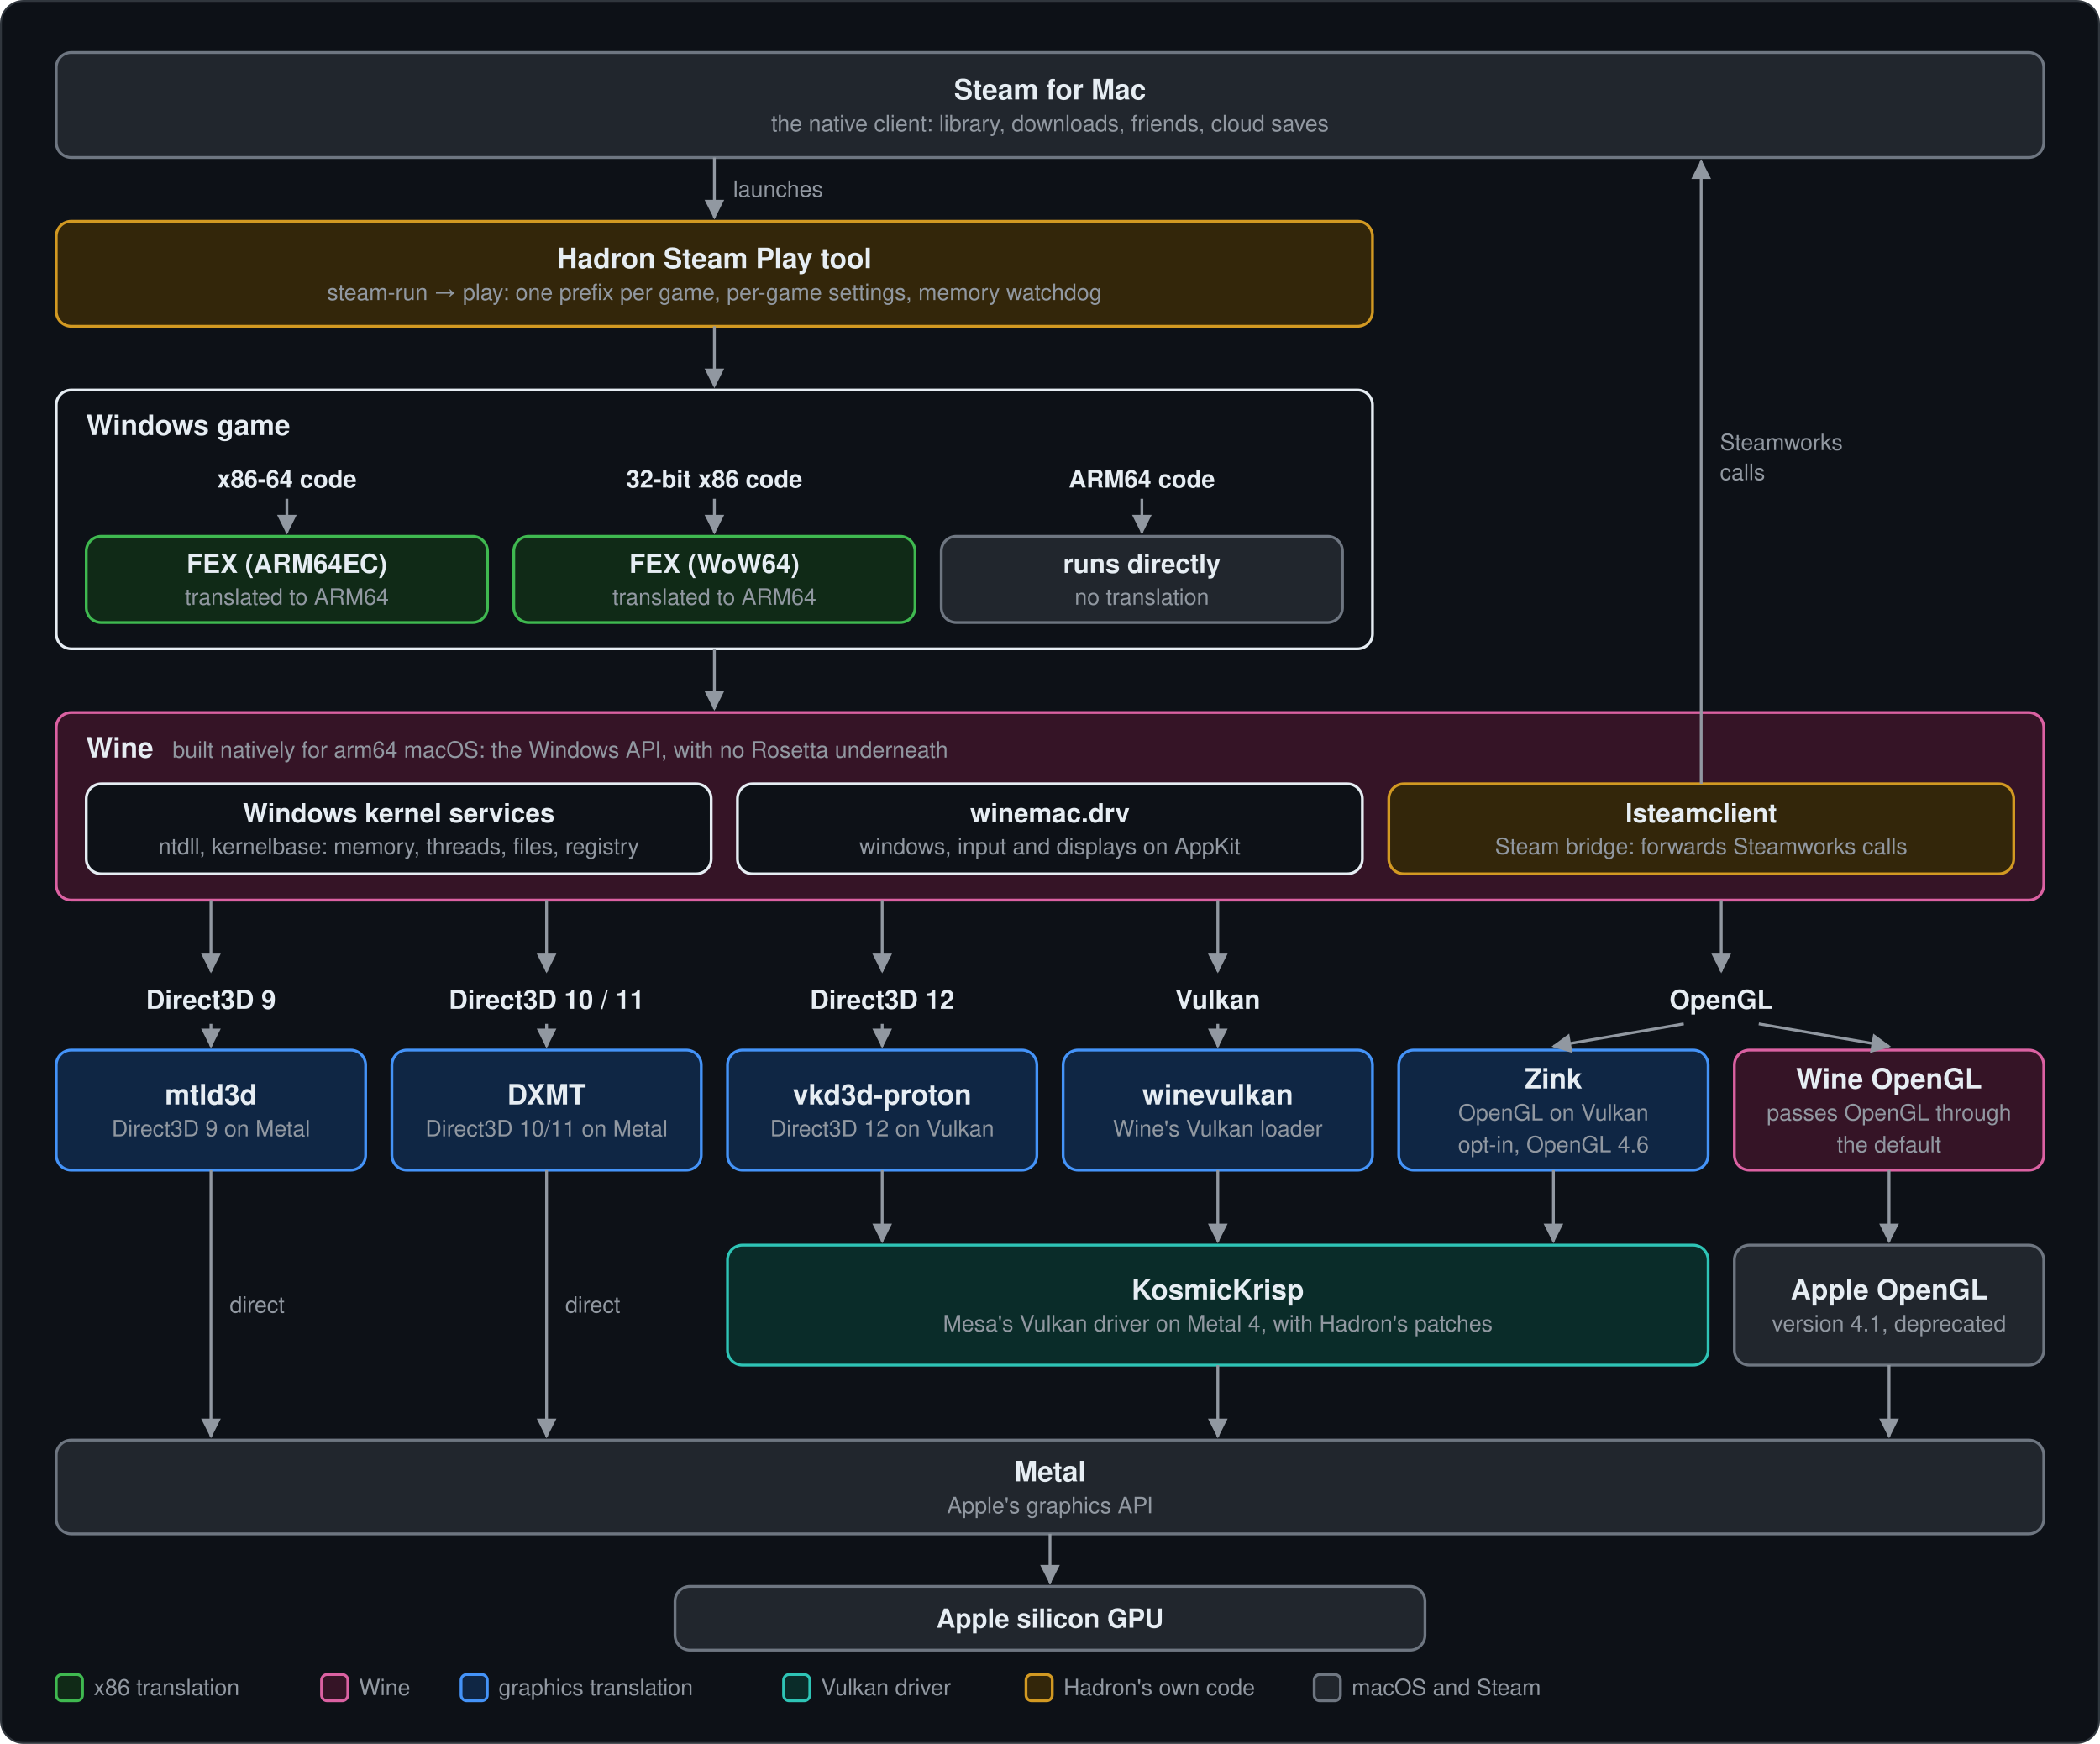
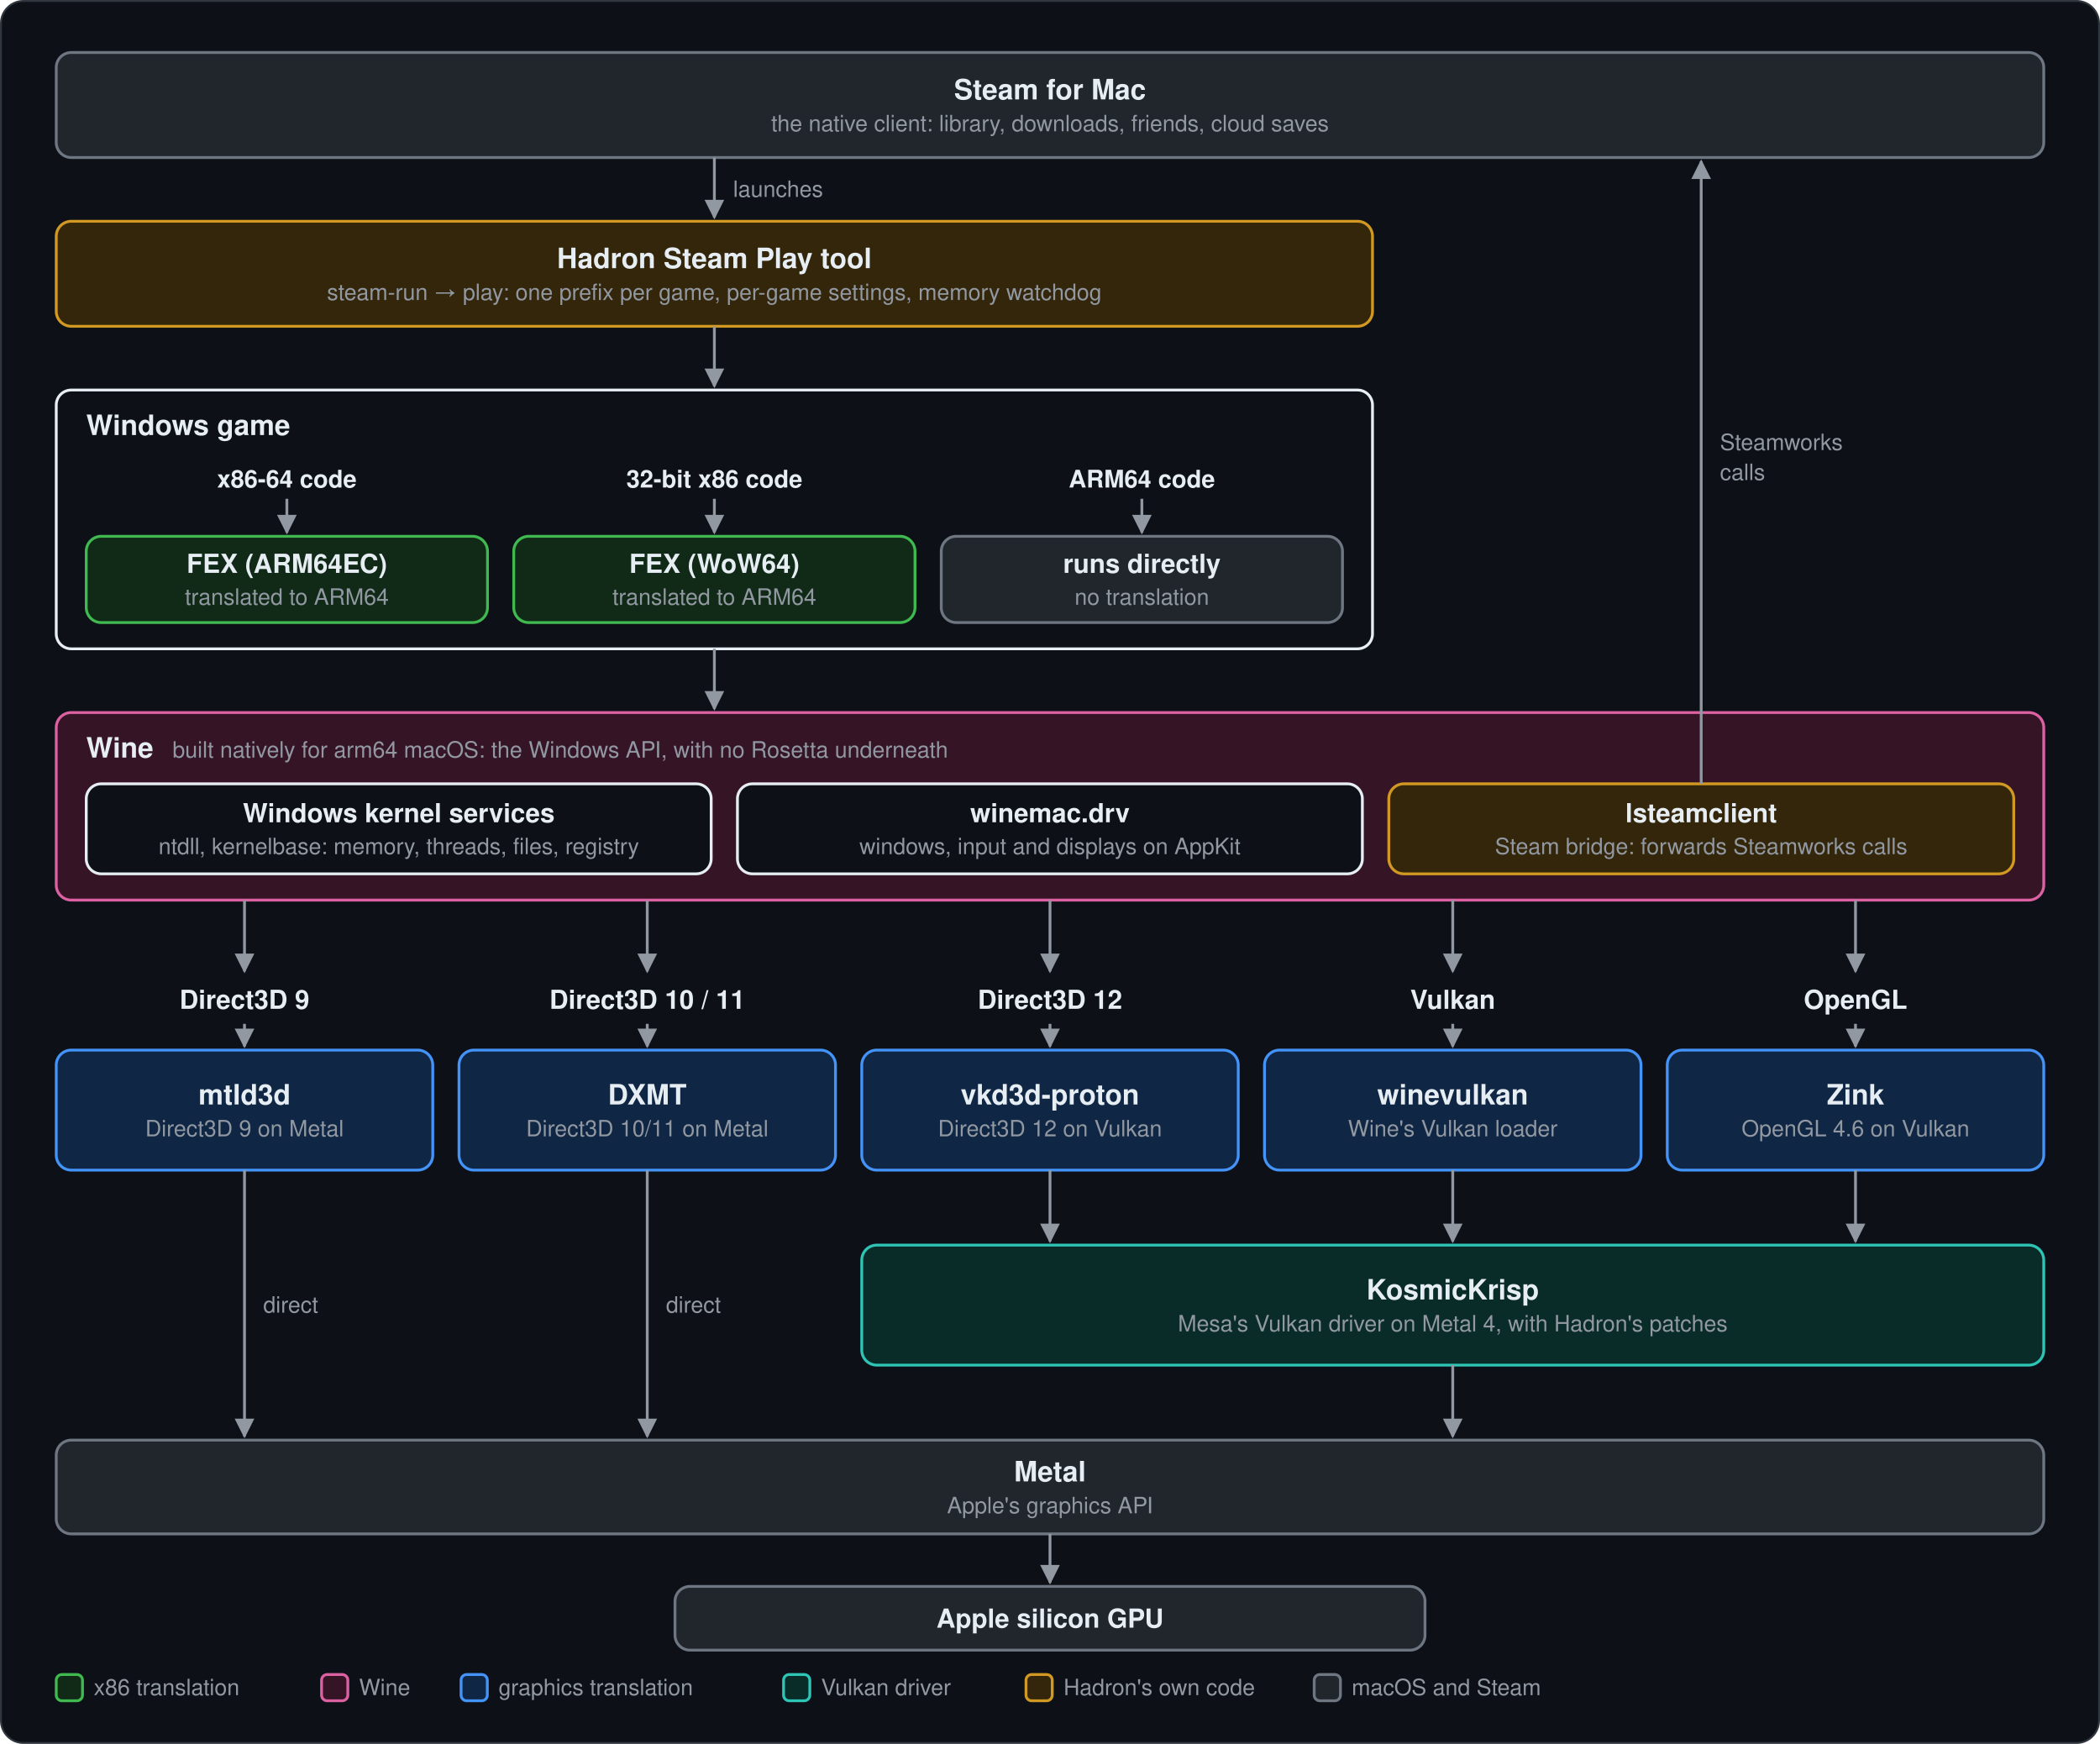
<svg xmlns="http://www.w3.org/2000/svg" viewBox="0 0 1120 930" width="1120" height="930" font-family="-apple-system, BlinkMacSystemFont, 'Segoe UI', Helvetica, Arial, sans-serif" role="img" aria-label="Hadron architecture">
  <defs>
    <marker id="a" viewBox="0 0 10 10" refX="9" refY="5" markerWidth="7" markerHeight="7" orient="auto-start-reverse">
      <path d="M0,0 L10,5 L0,10 z" fill="#9198a1" />
    </marker>
  </defs>
  <rect x="0.5" y="0.5" width="1119" height="929" rx="12" fill="#0d1117" stroke="#30363d" />
  <rect x="30.0" y="28" width="1060.0" height="56" rx="8" fill="#21262d" stroke="#6e7681" stroke-width="1.5" />
  <text x="560.0" y="53.0" font-size="15" font-weight="600" fill="#e6edf3" text-anchor="middle">Steam for Mac</text>
  <text x="560.0" y="70.0" font-size="12" font-weight="400" fill="#9198a1" text-anchor="middle">the native client: library, downloads, friends, cloud saves</text>
  <rect x="30.0" y="118" width="702.0" height="56" rx="8" fill="#33260a" stroke="#d29922" stroke-width="1.5" />
  <text x="381.0" y="143.0" font-size="15" font-weight="600" fill="#e6edf3" text-anchor="middle">Hadron Steam Play tool</text>
  <text x="381.0" y="160.0" font-size="12" font-weight="400" fill="#9198a1" text-anchor="middle">steam-run → play: one prefix per game, per-game settings, memory watchdog</text>
  <line x1="381.0" y1="84" x2="381.0" y2="116" stroke="#9198a1" stroke-width="1.5" marker-end="url(#a)" />
  <text x="391.0" y="105.0" font-size="12" font-weight="400" fill="#9198a1" text-anchor="start">launches</text>
  <rect x="30.0" y="208" width="702.0" height="138" rx="8" fill="#0d1117" stroke="#e6edf3" stroke-width="1.5" />
  <text x="46.0" y="232.0" font-size="15" font-weight="600" fill="#e6edf3" text-anchor="start">Windows game</text>
  <line x1="381.0" y1="174" x2="381.0" y2="206" stroke="#9198a1" stroke-width="1.5" marker-end="url(#a)" />
  <text x="153.0" y="260.0" font-size="13" font-weight="600" fill="#e6edf3" text-anchor="middle">x86-64 code</text>
  <line x1="153.0" y1="266" x2="153.0" y2="284" stroke="#9198a1" stroke-width="1.5" marker-end="url(#a)" />
  <rect x="46.0" y="286" width="214.0" height="46" rx="8" fill="#102a17" stroke="#3fb950" stroke-width="1.5" />
  <text x="153.0" y="305.5" font-size="14" font-weight="600" fill="#e6edf3" text-anchor="middle">FEX (ARM64EC)</text>
  <text x="153.0" y="322.5" font-size="12" font-weight="400" fill="#9198a1" text-anchor="middle">translated to ARM64</text>
  <text x="381.0" y="260.0" font-size="13" font-weight="600" fill="#e6edf3" text-anchor="middle">32-bit x86 code</text>
  <line x1="381.0" y1="266" x2="381.0" y2="284" stroke="#9198a1" stroke-width="1.5" marker-end="url(#a)" />
  <rect x="274.0" y="286" width="214.0" height="46" rx="8" fill="#102a17" stroke="#3fb950" stroke-width="1.5" />
  <text x="381.0" y="305.5" font-size="14" font-weight="600" fill="#e6edf3" text-anchor="middle">FEX (WoW64)</text>
  <text x="381.0" y="322.5" font-size="12" font-weight="400" fill="#9198a1" text-anchor="middle">translated to ARM64</text>
  <text x="609.0" y="260.0" font-size="13" font-weight="600" fill="#e6edf3" text-anchor="middle">ARM64 code</text>
  <line x1="609.0" y1="266" x2="609.0" y2="284" stroke="#9198a1" stroke-width="1.5" marker-end="url(#a)" />
  <rect x="502.0" y="286" width="214.0" height="46" rx="8" fill="#21262d" stroke="#6e7681" stroke-width="1.5" />
  <text x="609.0" y="305.5" font-size="14" font-weight="600" fill="#e6edf3" text-anchor="middle">runs directly</text>
  <text x="609.0" y="322.5" font-size="12" font-weight="400" fill="#9198a1" text-anchor="middle">no translation</text>
  <rect x="30.0" y="380" width="1060.0" height="100" rx="8" fill="#351426" stroke="#db61a2" stroke-width="1.5" />
  <text x="46.0" y="404.0" font-size="15" font-weight="600" fill="#e6edf3" text-anchor="start">Wine</text>
  <text x="92.0" y="404.0" font-size="12" font-weight="400" fill="#9198a1" text-anchor="start">built natively for arm64 macOS: the Windows API, with no Rosetta underneath</text>
  <line x1="381.0" y1="346" x2="381.0" y2="378" stroke="#9198a1" stroke-width="1.5" marker-end="url(#a)" />
  <rect x="46.0" y="418" width="333.3" height="48" rx="8" fill="#0d1117" stroke="#e6edf3" stroke-width="1.5" />
  <text x="212.7" y="438.5" font-size="14" font-weight="600" fill="#e6edf3" text-anchor="middle">Windows kernel services</text>
  <text x="212.7" y="455.5" font-size="12" font-weight="400" fill="#9198a1" text-anchor="middle">ntdll, kernelbase: memory, threads, files, registry</text>
  <rect x="393.3" y="418" width="333.3" height="48" rx="8" fill="#0d1117" stroke="#e6edf3" stroke-width="1.5" />
  <text x="560.0" y="438.5" font-size="14" font-weight="600" fill="#e6edf3" text-anchor="middle">winemac.drv</text>
  <text x="560.0" y="455.5" font-size="12" font-weight="400" fill="#9198a1" text-anchor="middle">windows, input and displays on AppKit</text>
  <rect x="740.7" y="418" width="333.3" height="48" rx="8" fill="#33260a" stroke="#d29922" stroke-width="1.5" />
  <text x="907.3" y="438.5" font-size="14" font-weight="600" fill="#e6edf3" text-anchor="middle">lsteamclient</text>
  <text x="907.3" y="455.5" font-size="12" font-weight="400" fill="#9198a1" text-anchor="middle">Steam bridge: forwards Steamworks calls</text>
  <line x1="907.3" y1="418" x2="907.3" y2="86" stroke="#9198a1" stroke-width="1.5" marker-end="url(#a)" />
  <text x="917.3" y="240.0" font-size="12" font-weight="400" fill="#9198a1" text-anchor="start">Steamworks</text>
  <text x="917.3" y="256.0" font-size="12" font-weight="400" fill="#9198a1" text-anchor="start">calls</text>
-   <line x1="112.5" y1="480" x2="112.5" y2="518" stroke="#9198a1" stroke-width="1.5" marker-end="url(#a)" />
-   <text x="112.5" y="538.0" font-size="14" font-weight="600" fill="#e6edf3" text-anchor="middle">Direct3D 9</text>
-   <line x1="291.5" y1="480" x2="291.5" y2="518" stroke="#9198a1" stroke-width="1.5" marker-end="url(#a)" />
-   <text x="291.5" y="538.0" font-size="14" font-weight="600" fill="#e6edf3" text-anchor="middle">Direct3D 10 / 11</text>
-   <line x1="470.5" y1="480" x2="470.5" y2="518" stroke="#9198a1" stroke-width="1.5" marker-end="url(#a)" />
-   <text x="470.5" y="538.0" font-size="14" font-weight="600" fill="#e6edf3" text-anchor="middle">Direct3D 12</text>
-   <line x1="649.5" y1="480" x2="649.5" y2="518" stroke="#9198a1" stroke-width="1.5" marker-end="url(#a)" />
-   <text x="649.5" y="538.0" font-size="14" font-weight="600" fill="#e6edf3" text-anchor="middle">Vulkan</text>
-   <line x1="918.0" y1="480" x2="918.0" y2="518" stroke="#9198a1" stroke-width="1.5" marker-end="url(#a)" />
-   <text x="918.0" y="538.0" font-size="14" font-weight="600" fill="#e6edf3" text-anchor="middle">OpenGL</text>
-   <rect x="30.0" y="560" width="165.0" height="64" rx="8" fill="#0f2644" stroke="#4493f8" stroke-width="1.5" />
-   <text x="112.5" y="589.0" font-size="15" font-weight="600" fill="#e6edf3" text-anchor="middle">mtld3d</text>
-   <text x="112.5" y="606.0" font-size="12" font-weight="400" fill="#9198a1" text-anchor="middle">Direct3D 9 on Metal</text>
-   <rect x="209.0" y="560" width="165.0" height="64" rx="8" fill="#0f2644" stroke="#4493f8" stroke-width="1.5" />
-   <text x="291.5" y="589.0" font-size="15" font-weight="600" fill="#e6edf3" text-anchor="middle">DXMT</text>
-   <text x="291.5" y="606.0" font-size="12" font-weight="400" fill="#9198a1" text-anchor="middle">Direct3D 10/11 on Metal</text>
-   <rect x="388.0" y="560" width="165.0" height="64" rx="8" fill="#0f2644" stroke="#4493f8" stroke-width="1.5" />
-   <text x="470.5" y="589.0" font-size="15" font-weight="600" fill="#e6edf3" text-anchor="middle">vkd3d-proton</text>
-   <text x="470.5" y="606.0" font-size="12" font-weight="400" fill="#9198a1" text-anchor="middle">Direct3D 12 on Vulkan</text>
-   <rect x="567.0" y="560" width="165.0" height="64" rx="8" fill="#0f2644" stroke="#4493f8" stroke-width="1.5" />
-   <text x="649.5" y="589.0" font-size="15" font-weight="600" fill="#e6edf3" text-anchor="middle">winevulkan</text>
-   <text x="649.5" y="606.0" font-size="12" font-weight="400" fill="#9198a1" text-anchor="middle">Wine's Vulkan loader</text>
-   <rect x="746.0" y="560" width="165.0" height="64" rx="8" fill="#0f2644" stroke="#4493f8" stroke-width="1.5" />
-   <text x="828.5" y="580.5" font-size="15" font-weight="600" fill="#e6edf3" text-anchor="middle">Zink</text>
-   <text x="828.5" y="597.5" font-size="12" font-weight="400" fill="#9198a1" text-anchor="middle">OpenGL on Vulkan</text>
-   <text x="828.5" y="614.5" font-size="12" font-weight="400" fill="#9198a1" text-anchor="middle">opt-in, OpenGL 4.6</text>
-   <rect x="925.0" y="560" width="165.0" height="64" rx="8" fill="#351426" stroke="#db61a2" stroke-width="1.5" />
-   <text x="1007.5" y="580.5" font-size="15" font-weight="600" fill="#e6edf3" text-anchor="middle">Wine OpenGL</text>
-   <text x="1007.5" y="597.5" font-size="12" font-weight="400" fill="#9198a1" text-anchor="middle">passes OpenGL through</text>
-   <text x="1007.5" y="614.5" font-size="12" font-weight="400" fill="#9198a1" text-anchor="middle">the default</text>
-   <line x1="112.5" y1="546" x2="112.5" y2="558" stroke="#9198a1" stroke-width="1.5" marker-end="url(#a)" />
-   <line x1="291.5" y1="546" x2="291.5" y2="558" stroke="#9198a1" stroke-width="1.5" marker-end="url(#a)" />
-   <line x1="470.5" y1="546" x2="470.5" y2="558" stroke="#9198a1" stroke-width="1.5" marker-end="url(#a)" />
-   <line x1="649.5" y1="546" x2="649.5" y2="558" stroke="#9198a1" stroke-width="1.5" marker-end="url(#a)" />
-   <path d="M898.0,546 L828.5,558" fill="none" stroke="#9198a1" stroke-width="1.5" marker-end="url(#a)" />
-   <path d="M938.0,546 L1007.5,558" fill="none" stroke="#9198a1" stroke-width="1.5" marker-end="url(#a)" />
-   <rect x="388.0" y="664" width="523.0" height="64" rx="8" fill="#0a2c29" stroke="#2ec4b6" stroke-width="1.5" />
-   <text x="649.5" y="693.0" font-size="15" font-weight="600" fill="#e6edf3" text-anchor="middle">KosmicKrisp</text>
-   <text x="649.5" y="710.0" font-size="12" font-weight="400" fill="#9198a1" text-anchor="middle">Mesa's Vulkan driver on Metal 4, with Hadron's patches</text>
-   <rect x="925.0" y="664" width="165.0" height="64" rx="8" fill="#21262d" stroke="#6e7681" stroke-width="1.5" />
-   <text x="1007.5" y="693.0" font-size="15" font-weight="600" fill="#e6edf3" text-anchor="middle">Apple OpenGL</text>
-   <text x="1007.5" y="710.0" font-size="12" font-weight="400" fill="#9198a1" text-anchor="middle">version 4.1, deprecated</text>
-   <line x1="470.5" y1="624" x2="470.5" y2="662" stroke="#9198a1" stroke-width="1.5" marker-end="url(#a)" />
-   <line x1="649.5" y1="624" x2="649.5" y2="662" stroke="#9198a1" stroke-width="1.5" marker-end="url(#a)" />
-   <line x1="828.5" y1="624" x2="828.5" y2="662" stroke="#9198a1" stroke-width="1.5" marker-end="url(#a)" />
-   <line x1="1007.5" y1="624" x2="1007.5" y2="662" stroke="#9198a1" stroke-width="1.5" marker-end="url(#a)" />
+   <line x1="130.4" y1="480" x2="130.4" y2="518" stroke="#9198a1" stroke-width="1.5" marker-end="url(#a)" />
+   <text x="130.4" y="538.0" font-size="14" font-weight="600" fill="#e6edf3" text-anchor="middle">Direct3D 9</text>
+   <line x1="345.2" y1="480" x2="345.2" y2="518" stroke="#9198a1" stroke-width="1.5" marker-end="url(#a)" />
+   <text x="345.2" y="538.0" font-size="14" font-weight="600" fill="#e6edf3" text-anchor="middle">Direct3D 10 / 11</text>
+   <line x1="560.0" y1="480" x2="560.0" y2="518" stroke="#9198a1" stroke-width="1.5" marker-end="url(#a)" />
+   <text x="560.0" y="538.0" font-size="14" font-weight="600" fill="#e6edf3" text-anchor="middle">Direct3D 12</text>
+   <line x1="774.8" y1="480" x2="774.8" y2="518" stroke="#9198a1" stroke-width="1.5" marker-end="url(#a)" />
+   <text x="774.8" y="538.0" font-size="14" font-weight="600" fill="#e6edf3" text-anchor="middle">Vulkan</text>
+   <line x1="989.6" y1="480" x2="989.6" y2="518" stroke="#9198a1" stroke-width="1.5" marker-end="url(#a)" />
+   <text x="989.6" y="538.0" font-size="14" font-weight="600" fill="#e6edf3" text-anchor="middle">OpenGL</text>
+   <rect x="30.0" y="560" width="200.8" height="64" rx="8" fill="#0f2644" stroke="#4493f8" stroke-width="1.5" />
+   <text x="130.4" y="589.0" font-size="15" font-weight="600" fill="#e6edf3" text-anchor="middle">mtld3d</text>
+   <text x="130.4" y="606.0" font-size="12" font-weight="400" fill="#9198a1" text-anchor="middle">Direct3D 9 on Metal</text>
+   <rect x="244.8" y="560" width="200.8" height="64" rx="8" fill="#0f2644" stroke="#4493f8" stroke-width="1.5" />
+   <text x="345.2" y="589.0" font-size="15" font-weight="600" fill="#e6edf3" text-anchor="middle">DXMT</text>
+   <text x="345.2" y="606.0" font-size="12" font-weight="400" fill="#9198a1" text-anchor="middle">Direct3D 10/11 on Metal</text>
+   <rect x="459.6" y="560" width="200.8" height="64" rx="8" fill="#0f2644" stroke="#4493f8" stroke-width="1.5" />
+   <text x="560.0" y="589.0" font-size="15" font-weight="600" fill="#e6edf3" text-anchor="middle">vkd3d-proton</text>
+   <text x="560.0" y="606.0" font-size="12" font-weight="400" fill="#9198a1" text-anchor="middle">Direct3D 12 on Vulkan</text>
+   <rect x="674.4" y="560" width="200.8" height="64" rx="8" fill="#0f2644" stroke="#4493f8" stroke-width="1.5" />
+   <text x="774.8" y="589.0" font-size="15" font-weight="600" fill="#e6edf3" text-anchor="middle">winevulkan</text>
+   <text x="774.8" y="606.0" font-size="12" font-weight="400" fill="#9198a1" text-anchor="middle">Wine's Vulkan loader</text>
+   <rect x="889.2" y="560" width="200.8" height="64" rx="8" fill="#0f2644" stroke="#4493f8" stroke-width="1.5" />
+   <text x="989.6" y="589.0" font-size="15" font-weight="600" fill="#e6edf3" text-anchor="middle">Zink</text>
+   <text x="989.6" y="606.0" font-size="12" font-weight="400" fill="#9198a1" text-anchor="middle">OpenGL 4.6 on Vulkan</text>
+   <line x1="130.4" y1="546" x2="130.4" y2="558" stroke="#9198a1" stroke-width="1.5" marker-end="url(#a)" />
+   <line x1="345.2" y1="546" x2="345.2" y2="558" stroke="#9198a1" stroke-width="1.5" marker-end="url(#a)" />
+   <line x1="560.0" y1="546" x2="560.0" y2="558" stroke="#9198a1" stroke-width="1.5" marker-end="url(#a)" />
+   <line x1="774.8" y1="546" x2="774.8" y2="558" stroke="#9198a1" stroke-width="1.5" marker-end="url(#a)" />
+   <line x1="989.6" y1="546" x2="989.6" y2="558" stroke="#9198a1" stroke-width="1.5" marker-end="url(#a)" />
+   <rect x="459.6" y="664" width="630.4" height="64" rx="8" fill="#0a2c29" stroke="#2ec4b6" stroke-width="1.5" />
+   <text x="774.8" y="693.0" font-size="15" font-weight="600" fill="#e6edf3" text-anchor="middle">KosmicKrisp</text>
+   <text x="774.8" y="710.0" font-size="12" font-weight="400" fill="#9198a1" text-anchor="middle">Mesa's Vulkan driver on Metal 4, with Hadron's patches</text>
+   <line x1="560.0" y1="624" x2="560.0" y2="662" stroke="#9198a1" stroke-width="1.5" marker-end="url(#a)" />
+   <line x1="774.8" y1="624" x2="774.8" y2="662" stroke="#9198a1" stroke-width="1.5" marker-end="url(#a)" />
+   <line x1="989.6" y1="624" x2="989.6" y2="662" stroke="#9198a1" stroke-width="1.5" marker-end="url(#a)" />
  <rect x="30.0" y="768" width="1060.0" height="50" rx="8" fill="#21262d" stroke="#6e7681" stroke-width="1.5" />
  <text x="560.0" y="790.0" font-size="15" font-weight="600" fill="#e6edf3" text-anchor="middle">Metal</text>
  <text x="560.0" y="807.0" font-size="12" font-weight="400" fill="#9198a1" text-anchor="middle">Apple's graphics API</text>
-   <line x1="112.5" y1="624" x2="112.5" y2="766" stroke="#9198a1" stroke-width="1.5" marker-end="url(#a)" />
-   <line x1="291.5" y1="624" x2="291.5" y2="766" stroke="#9198a1" stroke-width="1.5" marker-end="url(#a)" />
-   <line x1="649.5" y1="728" x2="649.5" y2="766" stroke="#9198a1" stroke-width="1.5" marker-end="url(#a)" />
-   <line x1="1007.5" y1="728" x2="1007.5" y2="766" stroke="#9198a1" stroke-width="1.5" marker-end="url(#a)" />
-   <text x="122.5" y="700.0" font-size="12" font-weight="400" fill="#9198a1" text-anchor="start">direct</text>
-   <text x="301.5" y="700.0" font-size="12" font-weight="400" fill="#9198a1" text-anchor="start">direct</text>
+   <line x1="130.4" y1="624" x2="130.4" y2="766" stroke="#9198a1" stroke-width="1.5" marker-end="url(#a)" />
+   <line x1="345.2" y1="624" x2="345.2" y2="766" stroke="#9198a1" stroke-width="1.5" marker-end="url(#a)" />
+   <line x1="774.8" y1="728" x2="774.8" y2="766" stroke="#9198a1" stroke-width="1.5" marker-end="url(#a)" />
+   <text x="140.4" y="700.0" font-size="12" font-weight="400" fill="#9198a1" text-anchor="start">direct</text>
+   <text x="355.2" y="700.0" font-size="12" font-weight="400" fill="#9198a1" text-anchor="start">direct</text>
  <line x1="560.0" y1="818" x2="560.0" y2="844" stroke="#9198a1" stroke-width="1.5" marker-end="url(#a)" />
  <rect x="360.0" y="846" width="400.0" height="34" rx="8" fill="#21262d" stroke="#6e7681" stroke-width="1.5" />
  <text x="560.0" y="868.0" font-size="14" font-weight="600" fill="#e6edf3" text-anchor="middle">Apple silicon GPU</text>
  <rect x="30" y="893" width="14" height="14" rx="3" fill="#102a17" stroke="#3fb950" stroke-width="1.5" />
  <text x="50.0" y="904.0" font-size="12" font-weight="400" fill="#9198a1" text-anchor="start">x86 translation</text>
  <rect x="171.5" y="893" width="14" height="14" rx="3" fill="#351426" stroke="#db61a2" stroke-width="1.5" />
  <text x="191.5" y="904.0" font-size="12" font-weight="400" fill="#9198a1" text-anchor="start">Wine</text>
  <rect x="245.9" y="893" width="14" height="14" rx="3" fill="#0f2644" stroke="#4493f8" stroke-width="1.5" />
  <text x="265.9" y="904.0" font-size="12" font-weight="400" fill="#9198a1" text-anchor="start">graphics translation</text>
  <rect x="417.9" y="893" width="14" height="14" rx="3" fill="#0a2c29" stroke="#2ec4b6" stroke-width="1.5" />
  <text x="437.9" y="904.0" font-size="12" font-weight="400" fill="#9198a1" text-anchor="start">Vulkan driver</text>
  <rect x="547.2" y="893" width="14" height="14" rx="3" fill="#33260a" stroke="#d29922" stroke-width="1.5" />
  <text x="567.2" y="904.0" font-size="12" font-weight="400" fill="#9198a1" text-anchor="start">Hadron's own code</text>
  <rect x="700.9" y="893" width="14" height="14" rx="3" fill="#21262d" stroke="#6e7681" stroke-width="1.5" />
  <text x="720.9" y="904.0" font-size="12" font-weight="400" fill="#9198a1" text-anchor="start">macOS and Steam</text>
</svg>
